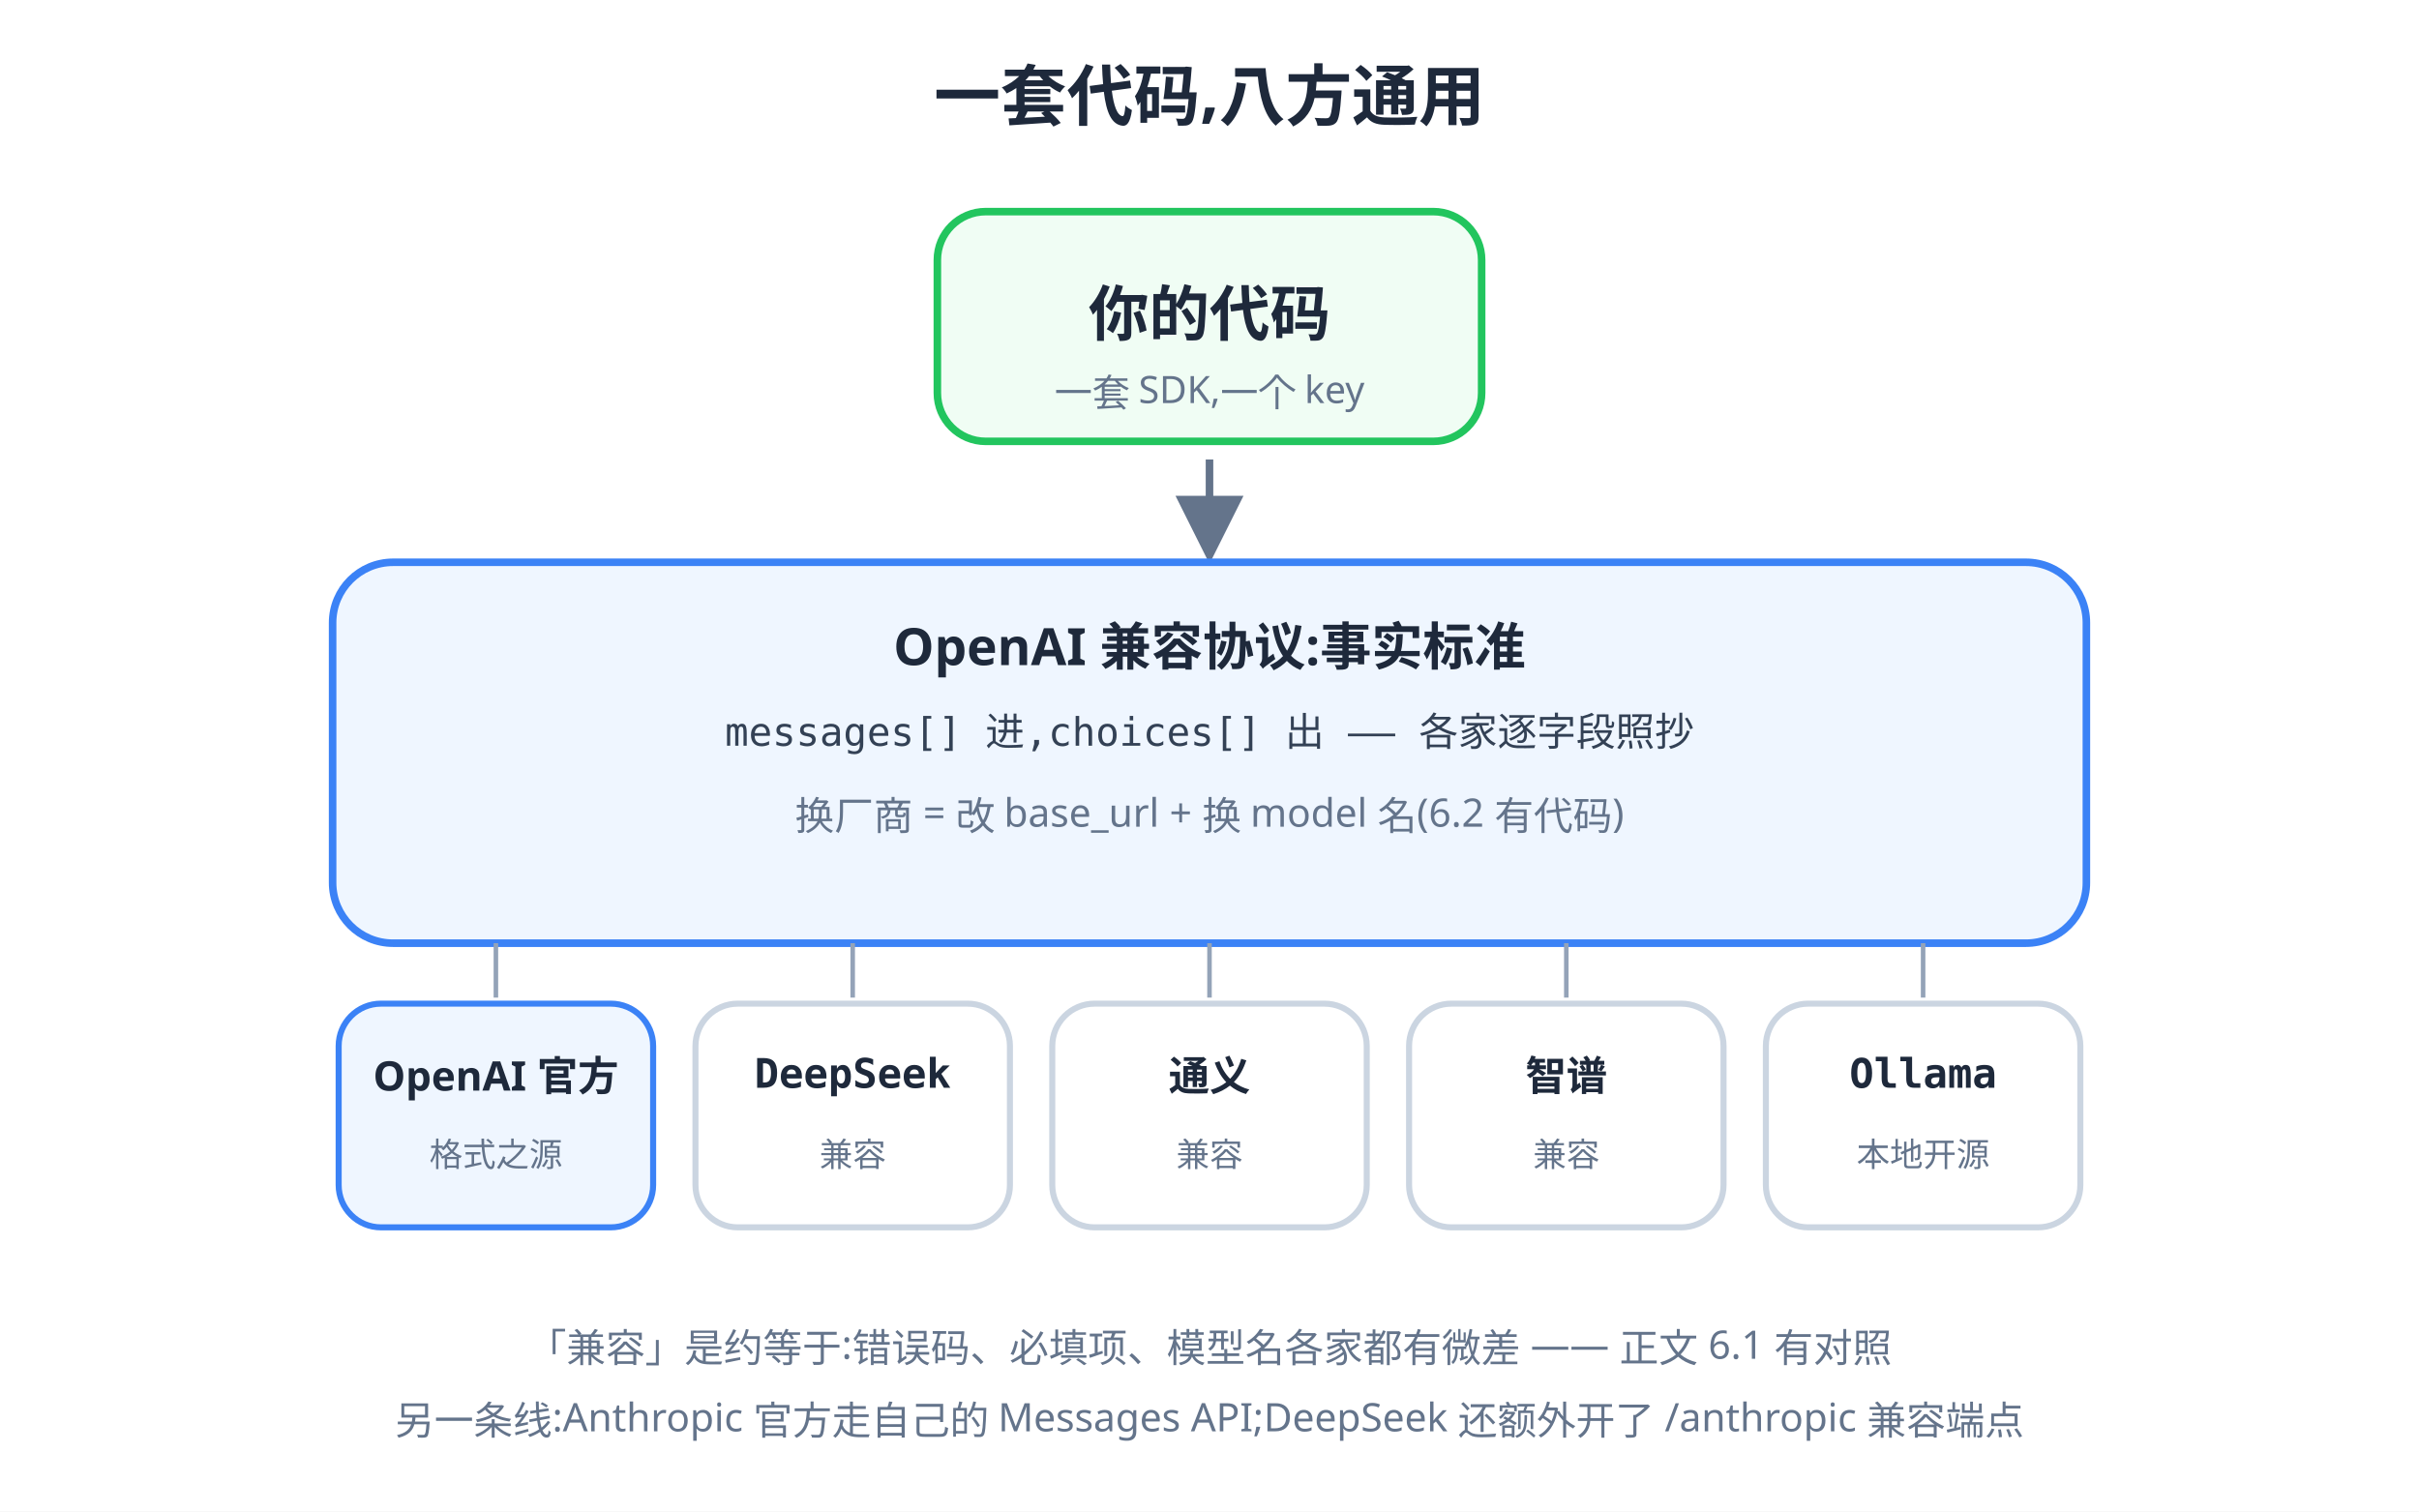
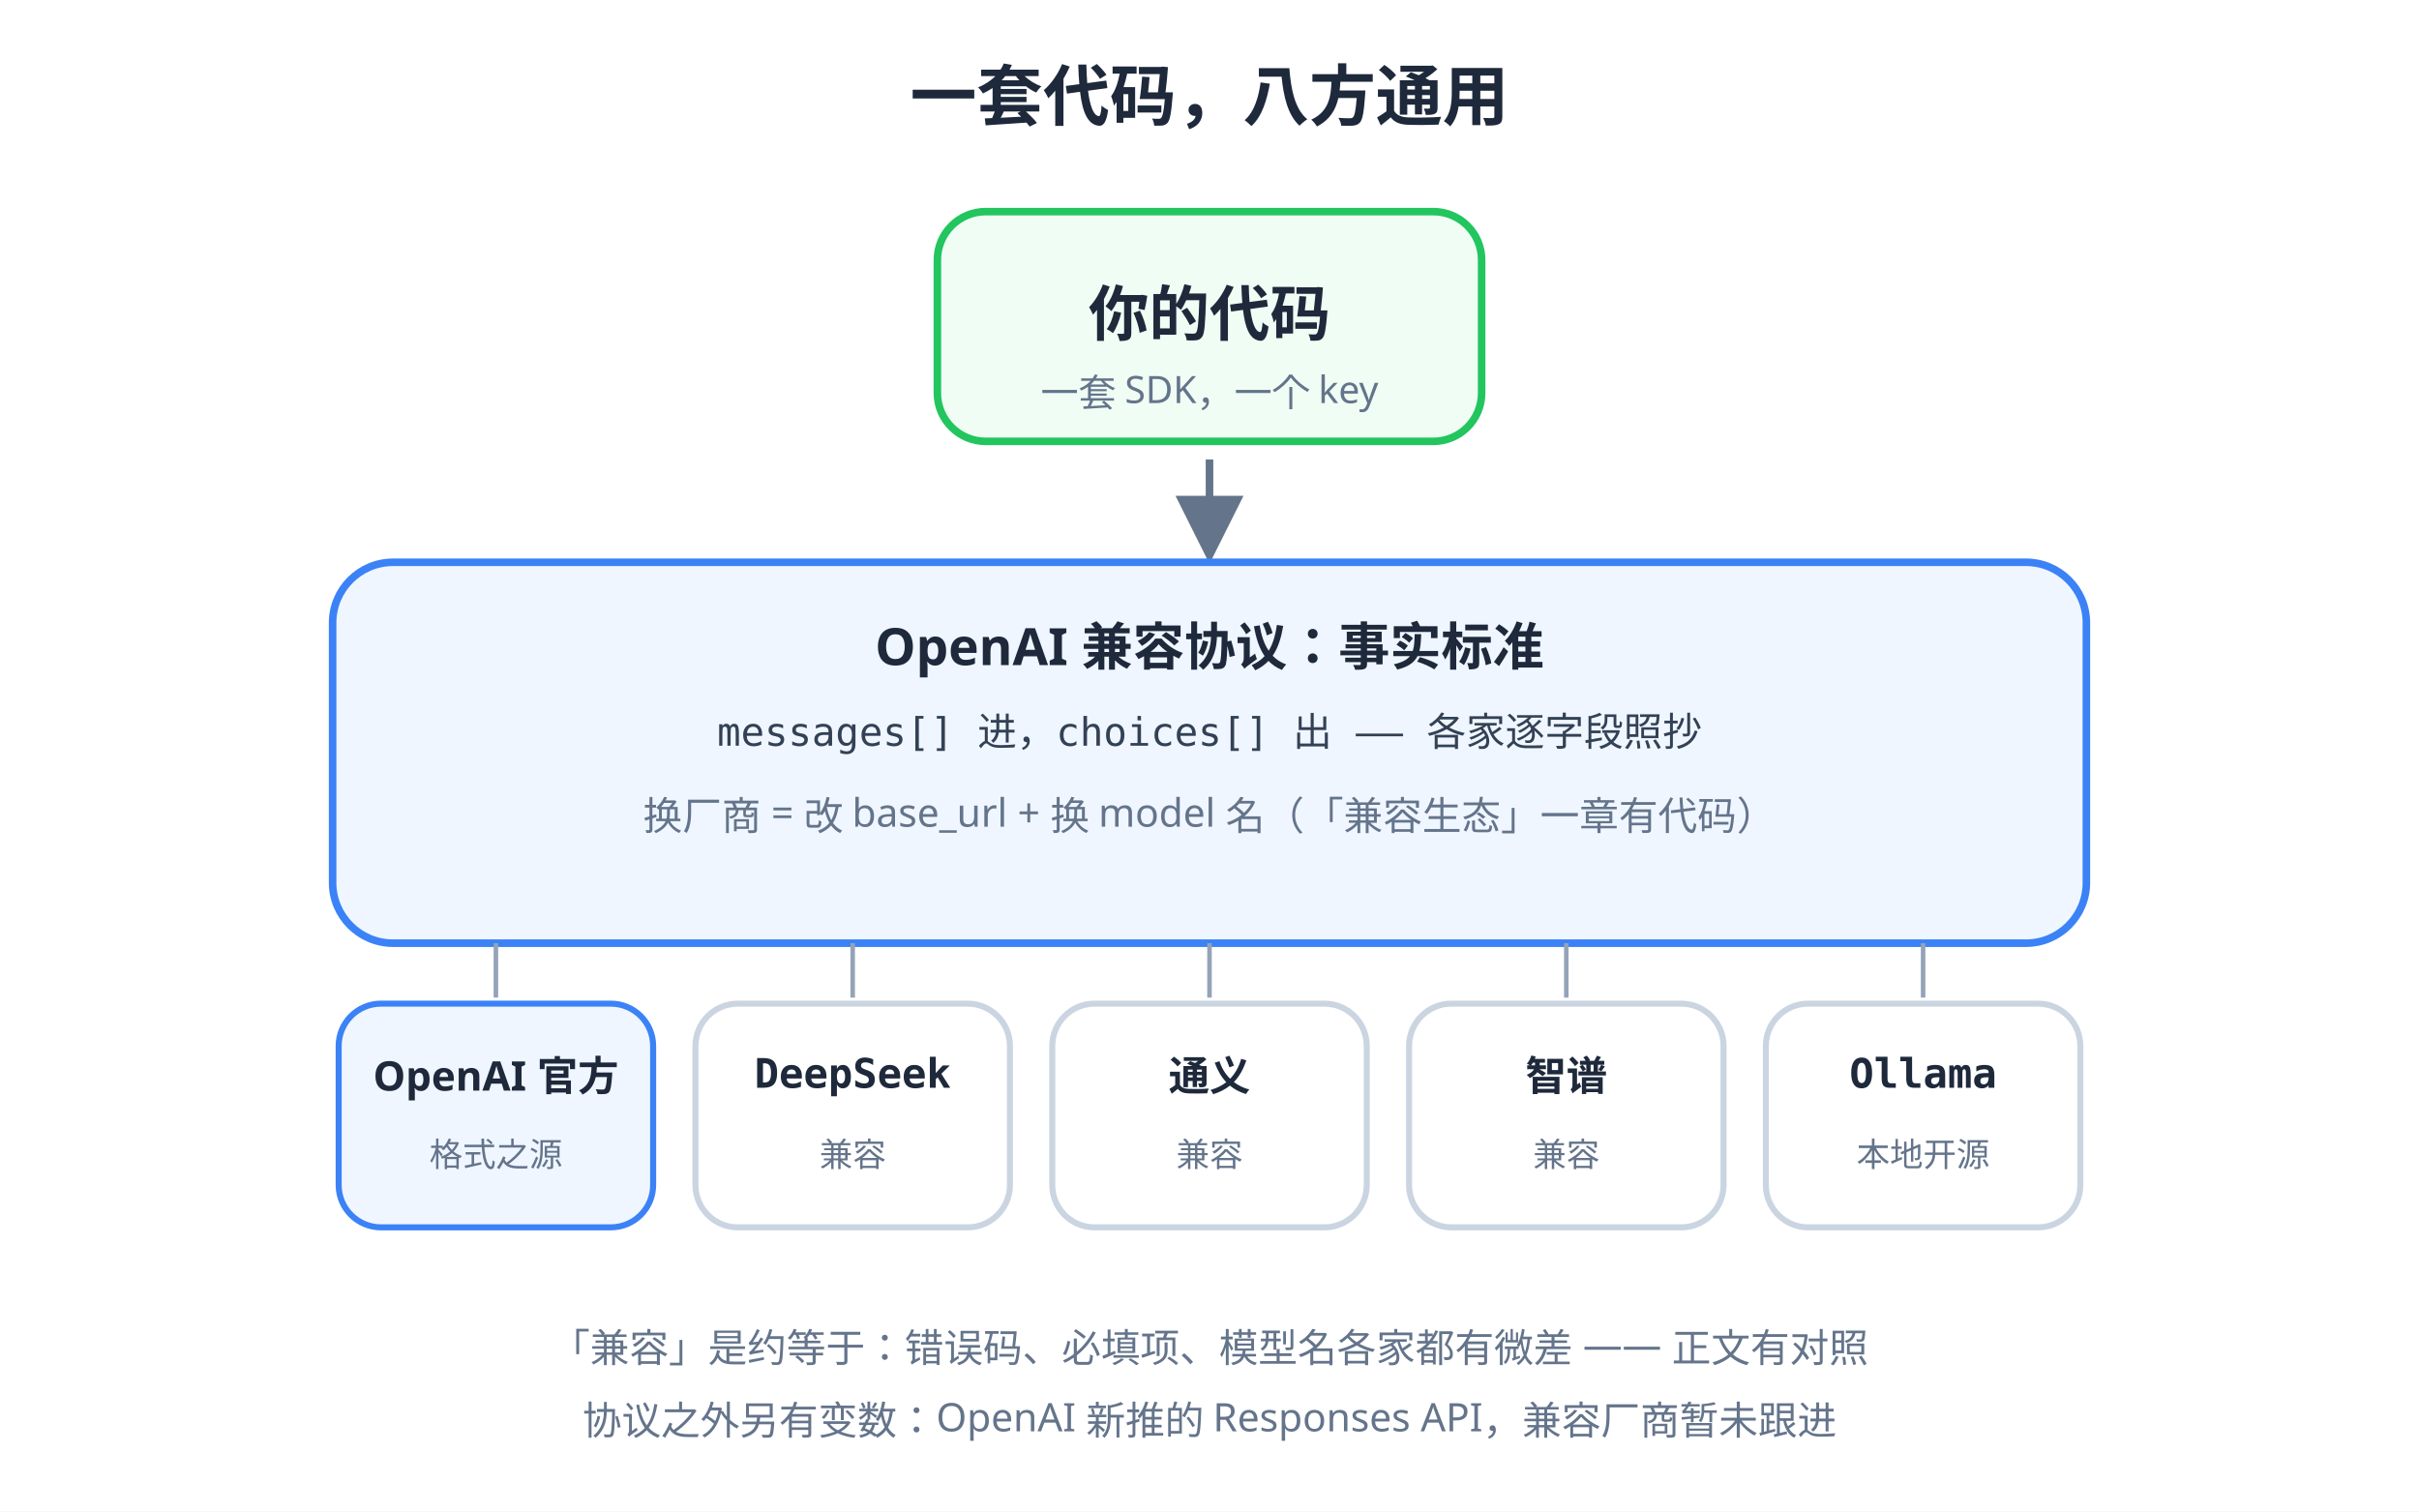
<svg xmlns="http://www.w3.org/2000/svg" width="800" height="500" viewBox="0 0 800 500">
  <defs>
    <marker id="arr" markerHeight="9" markerWidth="9" orient="auto" refX="8" refY="5" viewBox="0 0 10 10">
      <path fill="#64748b" d="M 0 0 L 10 5 L 0 10 z" />
    </marker>
  </defs>
  <rect width="800" height="500" fill="#fff" />
-   <text x="400" y="32" fill="#1e293b" dominant-baseline="middle" font-family="'PingFang SC','Microsoft YaHei',sans-serif" font-size="22" text-anchor="middle" style="font-weight:700">一套代码,八方通用</text>
+   <text x="400" y="32" fill="#1e293b" dominant-baseline="middle" font-family="'PingFang SC','Microsoft YaHei',sans-serif" font-size="22" text-anchor="middle" style="font-weight:700">一套代码，八方通用</text>
  <rect width="180" height="76" x="310" y="70" fill="#f0fdf4" stroke="#22c55e" stroke-width="2.5" rx="16" />
  <text x="400" y="104" fill="#1e293b" dominant-baseline="middle" font-family="'PingFang SC','Microsoft YaHei',sans-serif" font-size="20" text-anchor="middle" style="font-weight:700">你的代码</text>
-   <text x="400" y="130" fill="#64748b" dominant-baseline="middle" font-family="'PingFang SC','Microsoft YaHei',sans-serif" font-size="12.5" text-anchor="middle">一套 SDK,一个 key</text>
+   <text x="400" y="130" fill="#64748b" dominant-baseline="middle" font-family="'PingFang SC','Microsoft YaHei',sans-serif" font-size="12.5" text-anchor="middle">一套 SDK，一个 key</text>
  <line x1="400" x2="400" y1="152" y2="182" stroke="#64748b" stroke-width="2.5" marker-end="url(#arr)" />
  <rect width="580" height="126" x="110" y="186" fill="#eff6ff" stroke="#3b82f6" stroke-width="2.5" rx="20" />
-   <text x="400" y="214" fill="#1e293b" dominant-baseline="middle" font-family="'PingFang SC','Microsoft YaHei',sans-serif" font-size="17" text-anchor="middle" style="font-weight:700">OpenAI 兼容协议:事实标准</text>
-   <text x="400" y="243" fill="#334155" dominant-baseline="middle" font-family="monospace" font-size="13" text-anchor="middle">messages[] 进,choices[] 出 —— 各家逐字段照抄</text>
-   <text x="400" y="270" fill="#64748b" dominant-baseline="middle" font-family="'PingFang SC','Microsoft YaHei',sans-serif" font-size="13" text-anchor="middle">换厂商 = 改 base_url + 换 model 名(6.2 有代码)</text>
+   <text x="400" y="214" fill="#1e293b" dominant-baseline="middle" font-family="'PingFang SC','Microsoft YaHei',sans-serif" font-size="17" text-anchor="middle" style="font-weight:700">OpenAI 兼容协议：事实标准</text>
+   <text x="400" y="243" fill="#334155" dominant-baseline="middle" font-family="monospace" font-size="13" text-anchor="middle">messages[] 进，choices[] 出 —— 各家逐字段照抄</text>
+   <text x="400" y="270" fill="#64748b" dominant-baseline="middle" font-family="'PingFang SC','Microsoft YaHei',sans-serif" font-size="13" text-anchor="middle">换厂商 = 改 base_url + 换 model 名（「兼容生态」一章有代码）</text>
  <line x1="164" x2="164" y1="312" y2="330" stroke="#94a3b8" stroke-width="1.5" />
  <line x1="282" x2="282" y1="312" y2="330" stroke="#94a3b8" stroke-width="1.5" />
  <line x1="400" x2="400" y1="312" y2="330" stroke="#94a3b8" stroke-width="1.5" />
  <line x1="518" x2="518" y1="312" y2="330" stroke="#94a3b8" stroke-width="1.5" />
  <line x1="636" x2="636" y1="312" y2="330" stroke="#94a3b8" stroke-width="1.5" />
  <rect width="104" height="74" x="112" y="332" fill="#eff6ff" stroke="#3b82f6" stroke-width="2" rx="14" />
  <text x="164" y="356" fill="#1e293b" dominant-baseline="middle" font-family="'PingFang SC','Microsoft YaHei',sans-serif" font-size="13.5" text-anchor="middle" style="font-weight:700">OpenAI 官方</text>
  <text x="164" y="382" fill="#64748b" dominant-baseline="middle" font-family="'PingFang SC','Microsoft YaHei',sans-serif" font-size="11" text-anchor="middle">格式之源</text>
  <rect width="104" height="74" x="230" y="332" fill="#fff" stroke="#cbd5e1" stroke-width="2" rx="14" />
  <text x="282" y="356" fill="#1e293b" dominant-baseline="middle" font-family="monospace" font-size="13.5" text-anchor="middle" style="font-weight:700">DeepSeek</text>
  <text x="282" y="382" fill="#64748b" dominant-baseline="middle" font-family="'PingFang SC','Microsoft YaHei',sans-serif" font-size="11" text-anchor="middle">兼容</text>
  <rect width="104" height="74" x="348" y="332" fill="#fff" stroke="#cbd5e1" stroke-width="2" rx="14" />
  <text x="400" y="356" fill="#1e293b" dominant-baseline="middle" font-family="'PingFang SC','Microsoft YaHei',sans-serif" font-size="13.5" text-anchor="middle" style="font-weight:700">通义</text>
  <text x="400" y="382" fill="#64748b" dominant-baseline="middle" font-family="'PingFang SC','Microsoft YaHei',sans-serif" font-size="11" text-anchor="middle">兼容</text>
  <rect width="104" height="74" x="466" y="332" fill="#fff" stroke="#cbd5e1" stroke-width="2" rx="14" />
  <text x="518" y="356" fill="#1e293b" dominant-baseline="middle" font-family="'PingFang SC','Microsoft YaHei',sans-serif" font-size="13.5" text-anchor="middle" style="font-weight:700">智谱</text>
  <text x="518" y="382" fill="#64748b" dominant-baseline="middle" font-family="'PingFang SC','Microsoft YaHei',sans-serif" font-size="11" text-anchor="middle">兼容</text>
  <rect width="104" height="74" x="584" y="332" fill="#fff" stroke="#cbd5e1" stroke-width="2" rx="14" />
  <text x="636" y="356" fill="#1e293b" dominant-baseline="middle" font-family="monospace" font-size="13.5" text-anchor="middle" style="font-weight:700">Ollama</text>
  <text x="636" y="382" fill="#64748b" dominant-baseline="middle" font-family="'PingFang SC','Microsoft YaHei',sans-serif" font-size="11" text-anchor="middle">本地开源</text>
-   <text x="400" y="446" fill="#64748b" dominant-baseline="middle" font-family="'PingFang SC','Microsoft YaHei',sans-serif" font-size="13" text-anchor="middle">「兼容」是约等于:错误码、必填项、模型名各家都有微差 —— 正文 6.1 有对照</text>
-   <text x="400" y="470" fill="#64748b" dominant-baseline="middle" font-family="'PingFang SC','Microsoft YaHei',sans-serif" font-size="13" text-anchor="middle">另一条线:Anthropic 官方走自己的 Messages API;DeepSeek 还额外开了 /anthropic 兼容端点</text>
+   <text x="400" y="446" fill="#64748b" dominant-baseline="middle" font-family="'PingFang SC','Microsoft YaHei',sans-serif" font-size="13" text-anchor="middle">「兼容」是约等于：错误码、必填项、模型名各家都有微差 —— 正文有对照</text>
+   <text x="400" y="470" fill="#64748b" dominant-baseline="middle" font-family="'PingFang SC','Microsoft YaHei',sans-serif" font-size="13" text-anchor="middle">协议之外另有变数：OpenAI 新推的 Responses API，兼容厂商暂未跟进</text>
</svg>
